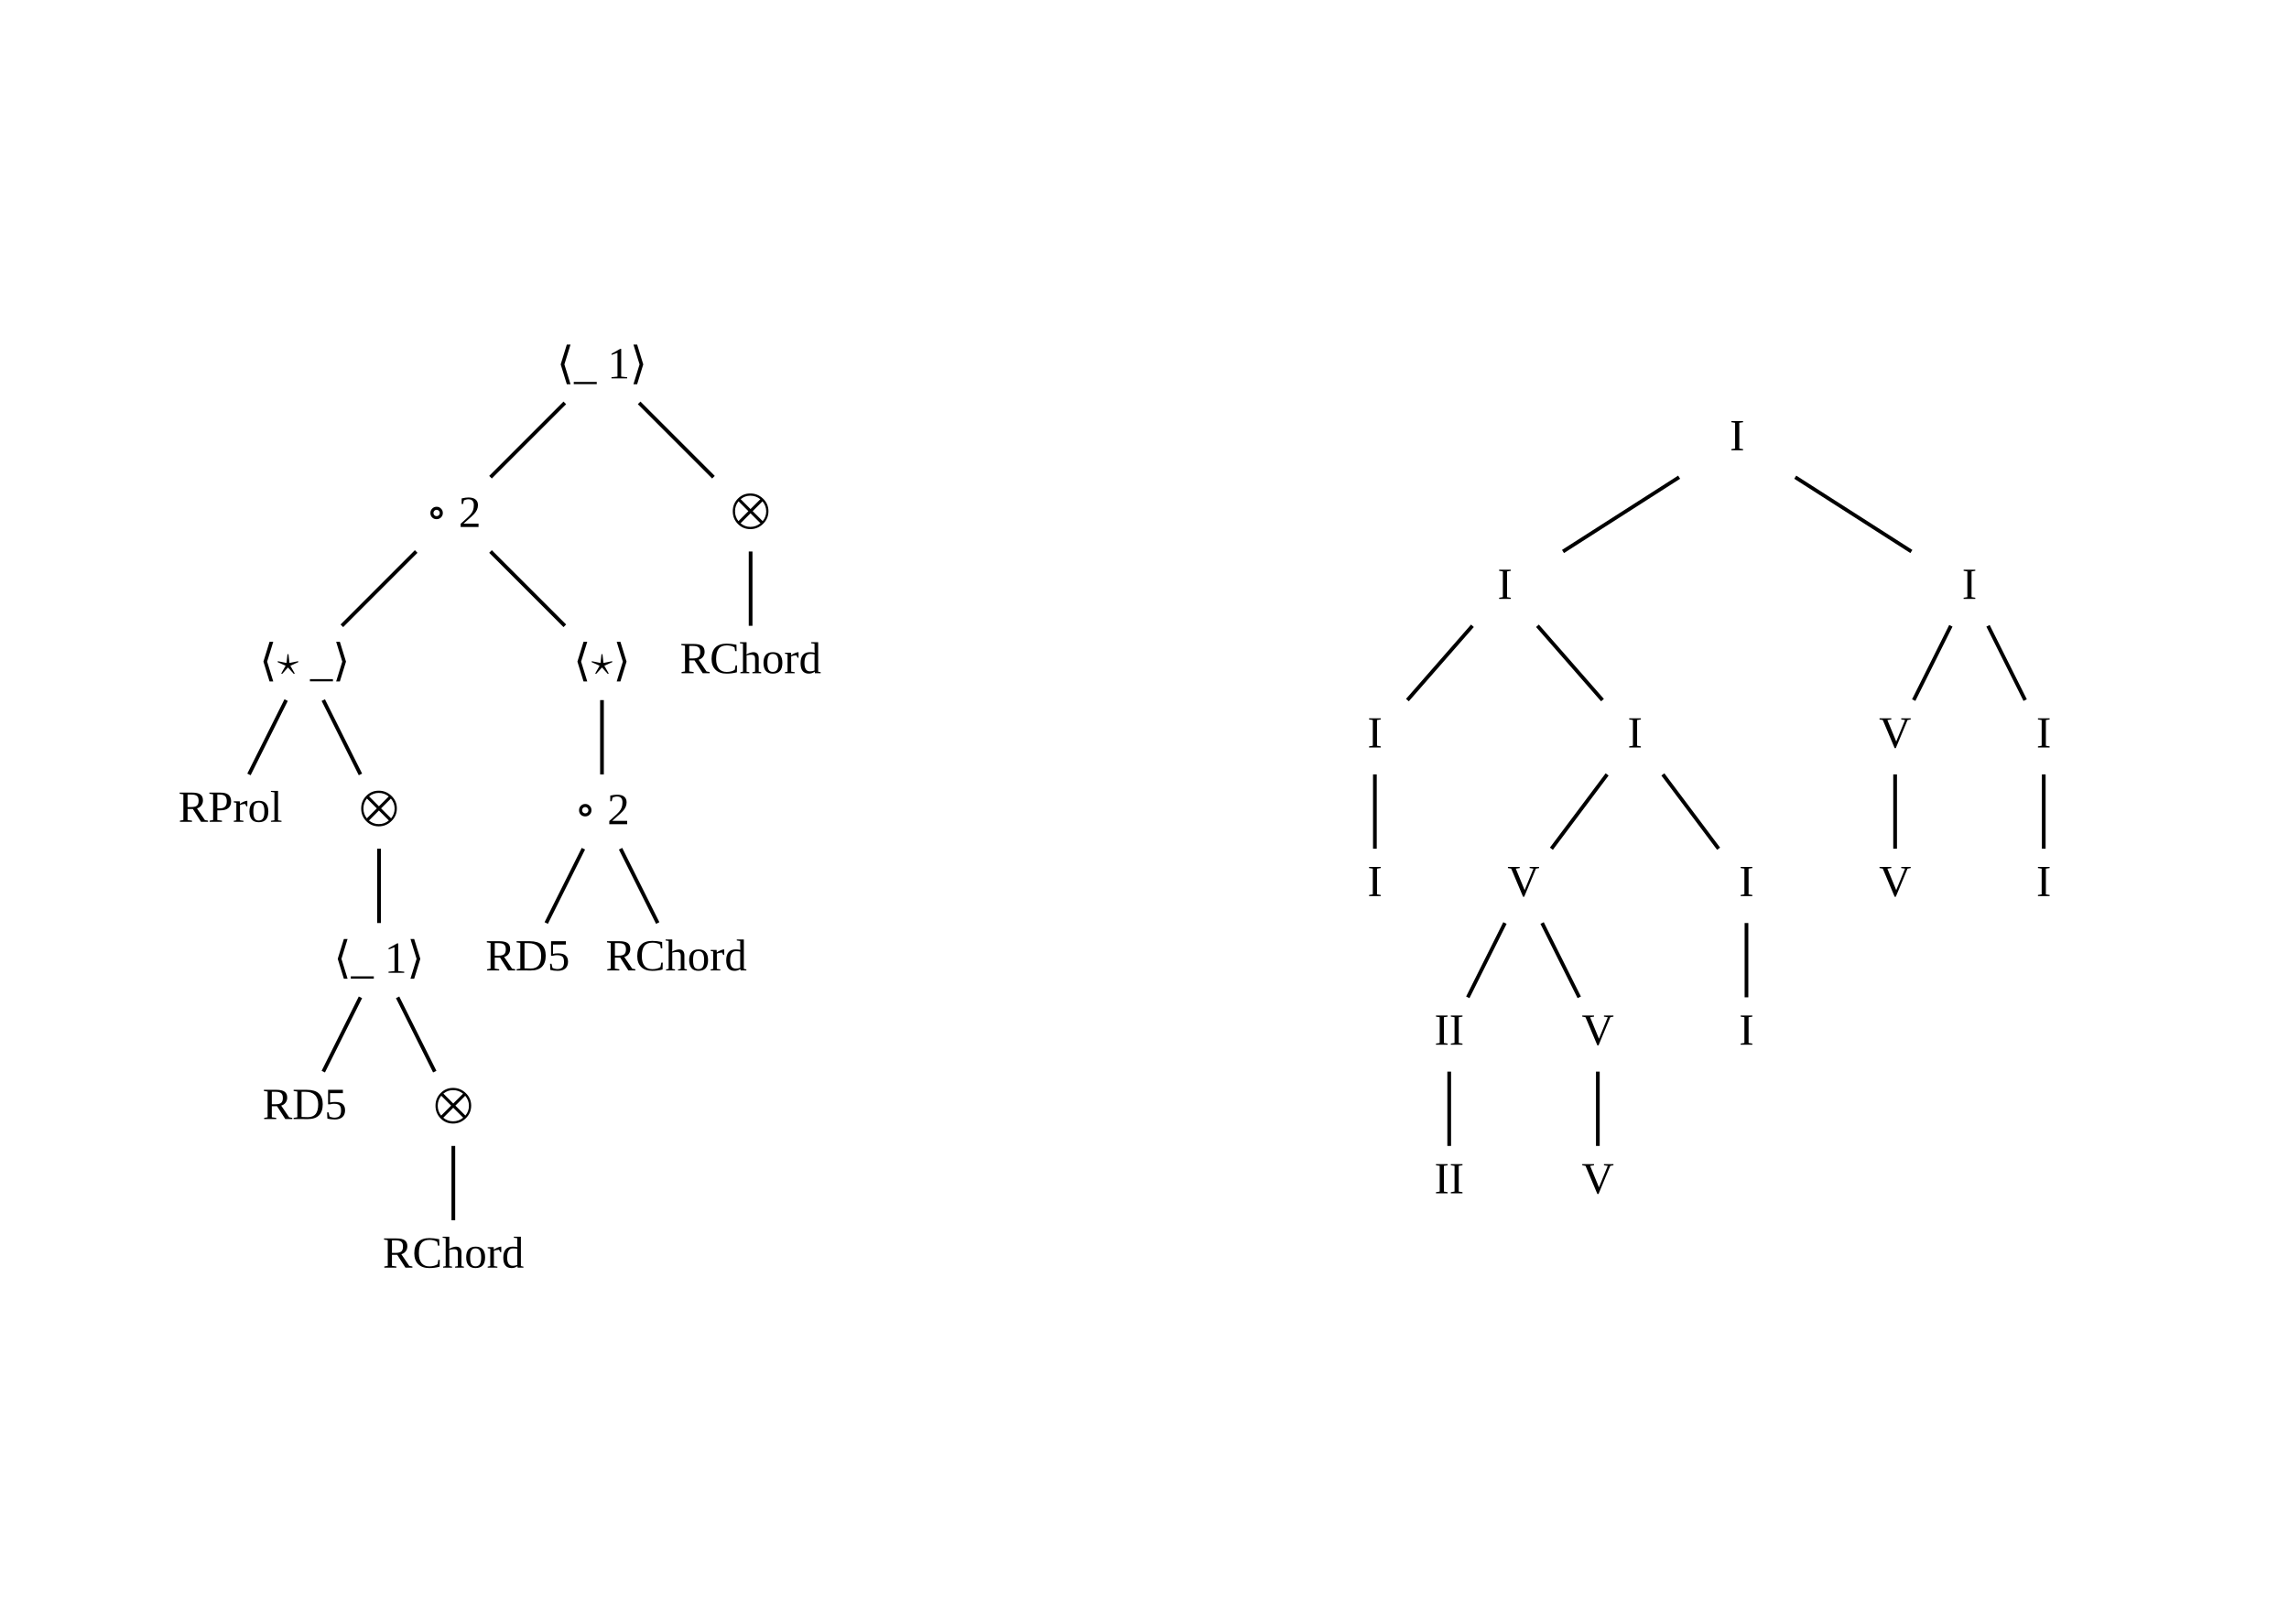
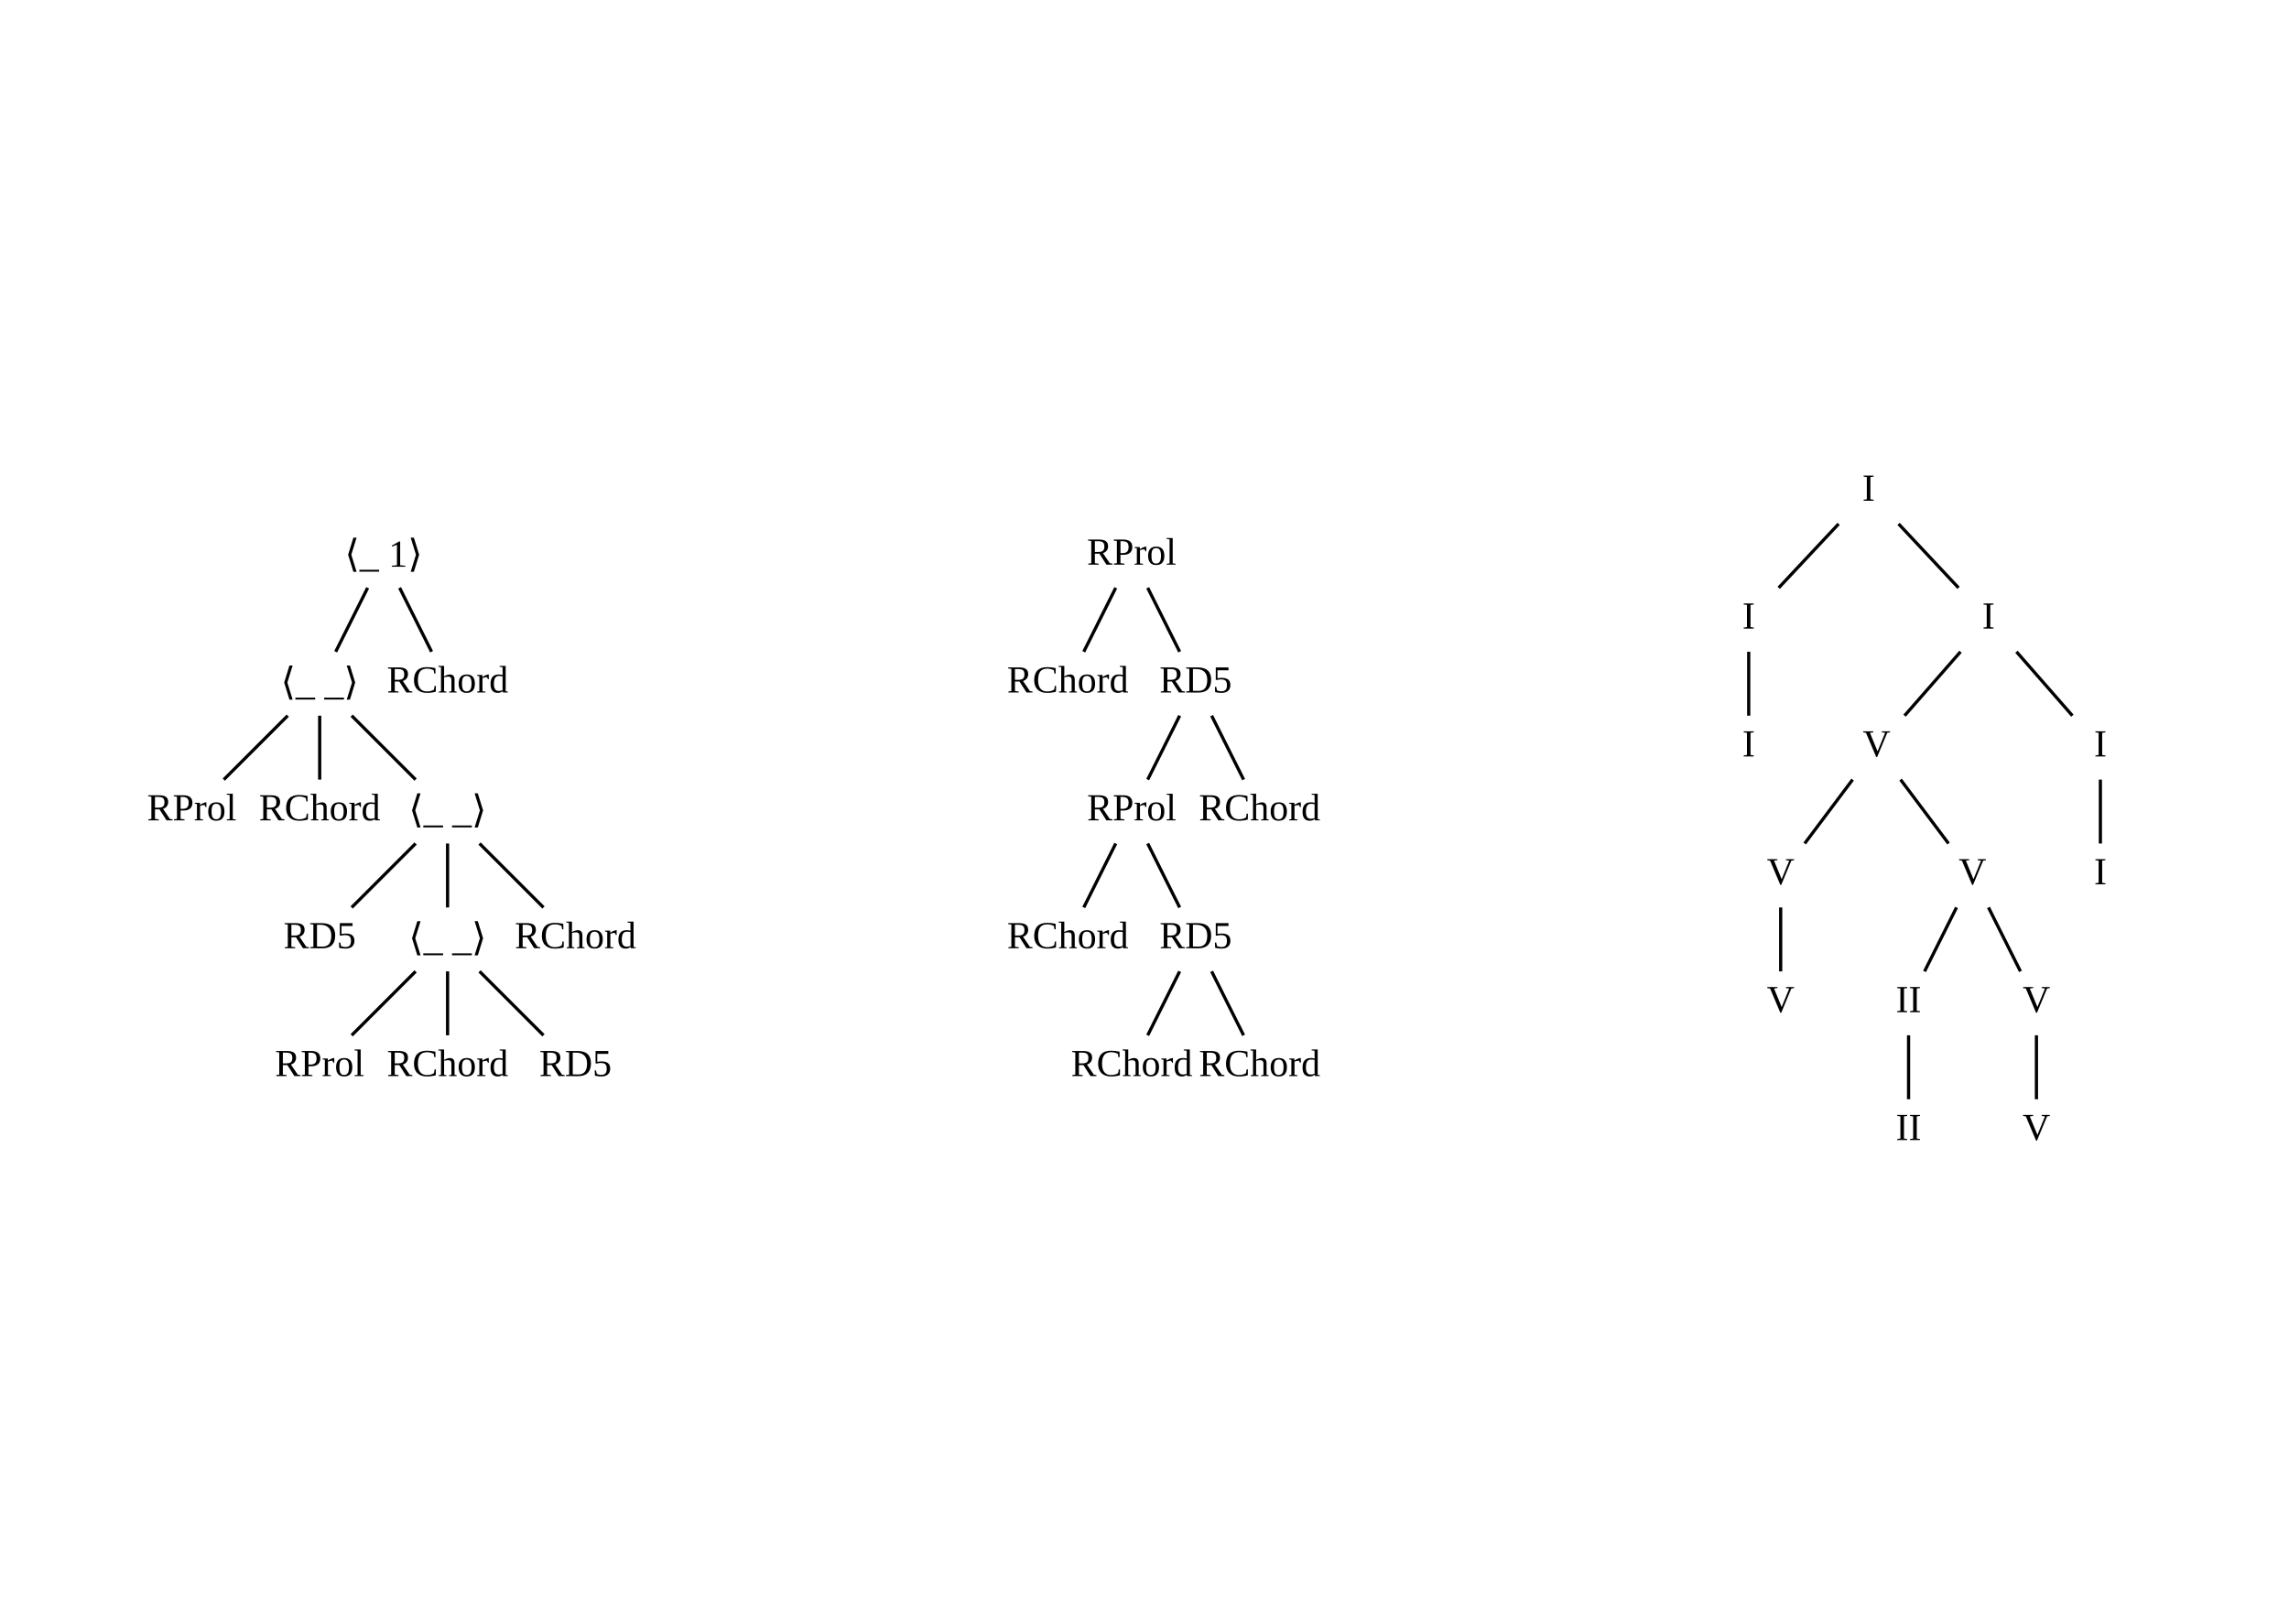
<svg xmlns="http://www.w3.org/2000/svg" viewBox="0.0 0.0 1410.0 1000.0" height="1000" font-size="1" stroke-opacity="1" width="1410" stroke="rgb(0,0,0)" version="1.1">
  <defs />
  <g stroke-linecap="butt" fill="rgb(255,255,255)" stroke-miterlimit="10.0" stroke-width="0.0" fill-opacity="1.0" stroke-opacity="1.0" stroke-linejoin="miter" stroke="rgb(0,0,0)">
-     <path d="M 1410,884.545 l -0,-769.091 h -714.156 l -0,769.091 Z" />
-   </g>
-   <g stroke-linecap="butt" fill="rgb(0,0,0)" stroke-miterlimit="10.0" stroke-width="2.289" fill-opacity="0.0" stroke-opacity="1.0" stroke-linejoin="miter" stroke="rgb(0,0,0)">
-     <path d="M 1105.854,293.993 l 71.53,45.779 " />
-   </g>
-   <g stroke-linecap="butt" fill="rgb(0,0,0)" stroke-miterlimit="10.0" stroke-width="2.289" fill-opacity="0.0" stroke-opacity="1.0" stroke-linejoin="miter" stroke="rgb(0,0,0)">
-     <path d="M 1034.324,293.993 l -71.53,45.779 " />
-   </g>
-   <g stroke-linecap="butt" fill="rgb(0,0,0)" stroke-miterlimit="10.0" stroke-width="2.289" fill-opacity="0.0" stroke-opacity="1.0" stroke-linejoin="miter" stroke="rgb(0,0,0)">
-     <path d="M 1224.594,385.552 l 22.89,45.779 " />
-   </g>
-   <g stroke-linecap="butt" fill="rgb(0,0,0)" stroke-miterlimit="10.0" stroke-width="2.289" fill-opacity="0.0" stroke-opacity="1.0" stroke-linejoin="miter" stroke="rgb(0,0,0)">
-     <path d="M 1201.705,385.552 l -22.89,45.779 " />
-   </g>
-   <g stroke-linecap="butt" fill="rgb(0,0,0)" stroke-miterlimit="10.0" stroke-width="2.289" fill-opacity="0.0" stroke-opacity="1.0" stroke-linejoin="miter" stroke="rgb(0,0,0)">
-     <path d="M 1258.929,477.11 v 45.779 " />
-   </g>
-   <g stroke-linecap="butt" fill="rgb(0,0,0)" font-size="27.468px" stroke-miterlimit="10.0" stroke-width="4.453" fill-opacity="1.0" stroke-opacity="1.0" stroke-linejoin="miter" stroke="rgb(0,0,0)">
-     <text transform="matrix(1,0,0,1,1258.929,545.7792)" dominant-baseline="middle" text-anchor="middle" stroke="none">I</text>
-   </g>
-   <g stroke-linecap="butt" fill="rgb(0,0,0)" font-size="27.468px" stroke-miterlimit="10.0" stroke-width="4.453" fill-opacity="1.0" stroke-opacity="1.0" stroke-linejoin="miter" stroke="rgb(0,0,0)">
-     <text transform="matrix(1,0,0,1,1258.929,454.2208)" dominant-baseline="middle" text-anchor="middle" stroke="none">I</text>
-   </g>
-   <g stroke-linecap="butt" fill="rgb(0,0,0)" stroke-miterlimit="10.0" stroke-width="2.289" fill-opacity="0.0" stroke-opacity="1.0" stroke-linejoin="miter" stroke="rgb(0,0,0)">
-     <path d="M 1167.37,477.11 v 45.779 " />
-   </g>
-   <g stroke-linecap="butt" fill="rgb(0,0,0)" font-size="27.468px" stroke-miterlimit="10.0" stroke-width="4.453" fill-opacity="1.0" stroke-opacity="1.0" stroke-linejoin="miter" stroke="rgb(0,0,0)">
-     <text transform="matrix(1,0,0,1,1167.37,545.7792)" dominant-baseline="middle" text-anchor="middle" stroke="none">V</text>
-   </g>
-   <g stroke-linecap="butt" fill="rgb(0,0,0)" font-size="27.468px" stroke-miterlimit="10.0" stroke-width="4.453" fill-opacity="1.0" stroke-opacity="1.0" stroke-linejoin="miter" stroke="rgb(0,0,0)">
-     <text transform="matrix(1,0,0,1,1167.37,454.2208)" dominant-baseline="middle" text-anchor="middle" stroke="none">V</text>
-   </g>
-   <g stroke-linecap="butt" fill="rgb(0,0,0)" font-size="27.468px" stroke-miterlimit="10.0" stroke-width="4.453" fill-opacity="1.0" stroke-opacity="1.0" stroke-linejoin="miter" stroke="rgb(0,0,0)">
-     <text transform="matrix(1,0,0,1,1213.149,362.6623)" dominant-baseline="middle" text-anchor="middle" stroke="none">I</text>
-   </g>
-   <g stroke-linecap="butt" fill="rgb(0,0,0)" stroke-miterlimit="10.0" stroke-width="2.289" fill-opacity="0.0" stroke-opacity="1.0" stroke-linejoin="miter" stroke="rgb(0,0,0)">
-     <path d="M 947.058,385.552 l 40.057,45.779 " />
-   </g>
-   <g stroke-linecap="butt" fill="rgb(0,0,0)" stroke-miterlimit="10.0" stroke-width="2.289" fill-opacity="0.0" stroke-opacity="1.0" stroke-linejoin="miter" stroke="rgb(0,0,0)">
-     <path d="M 907.001,385.552 l -40.057,45.779 " />
-   </g>
-   <g stroke-linecap="butt" fill="rgb(0,0,0)" stroke-miterlimit="10.0" stroke-width="2.289" fill-opacity="0.0" stroke-opacity="1.0" stroke-linejoin="miter" stroke="rgb(0,0,0)">
-     <path d="M 1024.31,477.11 l 34.334,45.779 " />
-   </g>
-   <g stroke-linecap="butt" fill="rgb(0,0,0)" stroke-miterlimit="10.0" stroke-width="2.289" fill-opacity="0.0" stroke-opacity="1.0" stroke-linejoin="miter" stroke="rgb(0,0,0)">
-     <path d="M 989.976,477.11 l -34.334,45.779 " />
-   </g>
-   <g stroke-linecap="butt" fill="rgb(0,0,0)" stroke-miterlimit="10.0" stroke-width="2.289" fill-opacity="0.0" stroke-opacity="1.0" stroke-linejoin="miter" stroke="rgb(0,0,0)">
-     <path d="M 1075.812,568.669 v 45.779 " />
-   </g>
-   <g stroke-linecap="butt" fill="rgb(0,0,0)" font-size="27.468px" stroke-miterlimit="10.0" stroke-width="4.453" fill-opacity="1.0" stroke-opacity="1.0" stroke-linejoin="miter" stroke="rgb(0,0,0)">
-     <text transform="matrix(1,0,0,1,1075.812,637.3377)" dominant-baseline="middle" text-anchor="middle" stroke="none">I</text>
-   </g>
-   <g stroke-linecap="butt" fill="rgb(0,0,0)" font-size="27.468px" stroke-miterlimit="10.0" stroke-width="4.453" fill-opacity="1.0" stroke-opacity="1.0" stroke-linejoin="miter" stroke="rgb(0,0,0)">
-     <text transform="matrix(1,0,0,1,1075.812,545.7792)" dominant-baseline="middle" text-anchor="middle" stroke="none">I</text>
-   </g>
-   <g stroke-linecap="butt" fill="rgb(0,0,0)" stroke-miterlimit="10.0" stroke-width="2.289" fill-opacity="0.0" stroke-opacity="1.0" stroke-linejoin="miter" stroke="rgb(0,0,0)">
-     <path d="M 949.919,568.669 l 22.89,45.779 " />
-   </g>
-   <g stroke-linecap="butt" fill="rgb(0,0,0)" stroke-miterlimit="10.0" stroke-width="2.289" fill-opacity="0.0" stroke-opacity="1.0" stroke-linejoin="miter" stroke="rgb(0,0,0)">
-     <path d="M 927.029,568.669 l -22.89,45.779 " />
-   </g>
-   <g stroke-linecap="butt" fill="rgb(0,0,0)" stroke-miterlimit="10.0" stroke-width="2.289" fill-opacity="0.0" stroke-opacity="1.0" stroke-linejoin="miter" stroke="rgb(0,0,0)">
-     <path d="M 984.253,660.227 v 45.779 " />
-   </g>
-   <g stroke-linecap="butt" fill="rgb(0,0,0)" font-size="27.468px" stroke-miterlimit="10.0" stroke-width="4.453" fill-opacity="1.0" stroke-opacity="1.0" stroke-linejoin="miter" stroke="rgb(0,0,0)">
-     <text transform="matrix(1,0,0,1,984.2532,728.8961)" dominant-baseline="middle" text-anchor="middle" stroke="none">V</text>
-   </g>
-   <g stroke-linecap="butt" fill="rgb(0,0,0)" font-size="27.468px" stroke-miterlimit="10.0" stroke-width="4.453" fill-opacity="1.0" stroke-opacity="1.0" stroke-linejoin="miter" stroke="rgb(0,0,0)">
-     <text transform="matrix(1,0,0,1,984.2532,637.3377)" dominant-baseline="middle" text-anchor="middle" stroke="none">V</text>
-   </g>
-   <g stroke-linecap="butt" fill="rgb(0,0,0)" stroke-miterlimit="10.0" stroke-width="2.289" fill-opacity="0.0" stroke-opacity="1.0" stroke-linejoin="miter" stroke="rgb(0,0,0)">
-     <path d="M 892.695,660.227 v 45.779 " />
-   </g>
-   <g stroke-linecap="butt" fill="rgb(0,0,0)" font-size="27.468px" stroke-miterlimit="10.0" stroke-width="4.453" fill-opacity="1.0" stroke-opacity="1.0" stroke-linejoin="miter" stroke="rgb(0,0,0)">
-     <text transform="matrix(1,0,0,1,892.6948,728.8961)" dominant-baseline="middle" text-anchor="middle" stroke="none">II</text>
-   </g>
-   <g stroke-linecap="butt" fill="rgb(0,0,0)" font-size="27.468px" stroke-miterlimit="10.0" stroke-width="4.453" fill-opacity="1.0" stroke-opacity="1.0" stroke-linejoin="miter" stroke="rgb(0,0,0)">
-     <text transform="matrix(1,0,0,1,892.6948,637.3377)" dominant-baseline="middle" text-anchor="middle" stroke="none">II</text>
-   </g>
-   <g stroke-linecap="butt" fill="rgb(0,0,0)" font-size="27.468px" stroke-miterlimit="10.0" stroke-width="4.453" fill-opacity="1.0" stroke-opacity="1.0" stroke-linejoin="miter" stroke="rgb(0,0,0)">
-     <text transform="matrix(1,0,0,1,938.474,545.7792)" dominant-baseline="middle" text-anchor="middle" stroke="none">V</text>
-   </g>
-   <g stroke-linecap="butt" fill="rgb(0,0,0)" font-size="27.468px" stroke-miterlimit="10.0" stroke-width="4.453" fill-opacity="1.0" stroke-opacity="1.0" stroke-linejoin="miter" stroke="rgb(0,0,0)">
-     <text transform="matrix(1,0,0,1,1007.143,454.2208)" dominant-baseline="middle" text-anchor="middle" stroke="none">I</text>
-   </g>
-   <g stroke-linecap="butt" fill="rgb(0,0,0)" stroke-miterlimit="10.0" stroke-width="2.289" fill-opacity="0.0" stroke-opacity="1.0" stroke-linejoin="miter" stroke="rgb(0,0,0)">
-     <path d="M 846.916,477.11 v 45.779 " />
-   </g>
-   <g stroke-linecap="butt" fill="rgb(0,0,0)" font-size="27.468px" stroke-miterlimit="10.0" stroke-width="4.453" fill-opacity="1.0" stroke-opacity="1.0" stroke-linejoin="miter" stroke="rgb(0,0,0)">
-     <text transform="matrix(1,0,0,1,846.9156,545.7792)" dominant-baseline="middle" text-anchor="middle" stroke="none">I</text>
-   </g>
-   <g stroke-linecap="butt" fill="rgb(0,0,0)" font-size="27.468px" stroke-miterlimit="10.0" stroke-width="4.453" fill-opacity="1.0" stroke-opacity="1.0" stroke-linejoin="miter" stroke="rgb(0,0,0)">
-     <text transform="matrix(1,0,0,1,846.9156,454.2208)" dominant-baseline="middle" text-anchor="middle" stroke="none">I</text>
-   </g>
-   <g stroke-linecap="butt" fill="rgb(0,0,0)" font-size="27.468px" stroke-miterlimit="10.0" stroke-width="4.453" fill-opacity="1.0" stroke-opacity="1.0" stroke-linejoin="miter" stroke="rgb(0,0,0)">
-     <text transform="matrix(1,0,0,1,927.0292,362.6623)" dominant-baseline="middle" text-anchor="middle" stroke="none">I</text>
-   </g>
-   <g stroke-linecap="butt" fill="rgb(0,0,0)" font-size="27.468px" stroke-miterlimit="10.0" stroke-width="4.453" fill-opacity="1.0" stroke-opacity="1.0" stroke-linejoin="miter" stroke="rgb(0,0,0)">
-     <text transform="matrix(1,0,0,1,1070.089,271.1039)" dominant-baseline="middle" text-anchor="middle" stroke="none">I</text>
+     <path d="M 1410,830.838 l -0,-661.676 h -448.994 l -0,661.676 Z" />
+   </g>
+   <g stroke-linecap="butt" fill="rgb(0,0,0)" stroke-miterlimit="10.0" stroke-width="1.969" fill-opacity="0.0" stroke-opacity="1.0" stroke-linejoin="miter" stroke="rgb(0,0,0)">
+     <path d="M 1169.502,322.765 l 36.924,39.386 " />
+   </g>
+   <g stroke-linecap="butt" fill="rgb(0,0,0)" stroke-miterlimit="10.0" stroke-width="1.969" fill-opacity="0.0" stroke-opacity="1.0" stroke-linejoin="miter" stroke="rgb(0,0,0)">
+     <path d="M 1132.579,322.765 l -36.924,39.386 " />
+   </g>
+   <g stroke-linecap="butt" fill="rgb(0,0,0)" stroke-miterlimit="10.0" stroke-width="1.969" fill-opacity="0.0" stroke-opacity="1.0" stroke-linejoin="miter" stroke="rgb(0,0,0)">
+     <path d="M 1242.119,401.536 l 34.462,39.386 " />
+   </g>
+   <g stroke-linecap="butt" fill="rgb(0,0,0)" stroke-miterlimit="10.0" stroke-width="1.969" fill-opacity="0.0" stroke-opacity="1.0" stroke-linejoin="miter" stroke="rgb(0,0,0)">
+     <path d="M 1207.657,401.536 l -34.462,39.386 " />
+   </g>
+   <g stroke-linecap="butt" fill="rgb(0,0,0)" stroke-miterlimit="10.0" stroke-width="1.969" fill-opacity="0.0" stroke-opacity="1.0" stroke-linejoin="miter" stroke="rgb(0,0,0)">
+     <path d="M 1293.813,480.307 v 39.386 " />
+   </g>
+   <g stroke-linecap="butt" fill="rgb(0,0,0)" font-size="23.631px" stroke-miterlimit="10.0" stroke-width="3.864" fill-opacity="1.0" stroke-opacity="1.0" stroke-linejoin="miter" stroke="rgb(0,0,0)">
+     <text transform="matrix(1,0,0,1,1293.813,539.3855)" dominant-baseline="middle" text-anchor="middle" stroke="none">I</text>
+   </g>
+   <g stroke-linecap="butt" fill="rgb(0,0,0)" font-size="23.631px" stroke-miterlimit="10.0" stroke-width="3.864" fill-opacity="1.0" stroke-opacity="1.0" stroke-linejoin="miter" stroke="rgb(0,0,0)">
+     <text transform="matrix(1,0,0,1,1293.813,460.6145)" dominant-baseline="middle" text-anchor="middle" stroke="none">I</text>
+   </g>
+   <g stroke-linecap="butt" fill="rgb(0,0,0)" stroke-miterlimit="10.0" stroke-width="1.969" fill-opacity="0.0" stroke-opacity="1.0" stroke-linejoin="miter" stroke="rgb(0,0,0)">
+     <path d="M 1170.733,480.307 l 29.539,39.386 " />
+   </g>
+   <g stroke-linecap="butt" fill="rgb(0,0,0)" stroke-miterlimit="10.0" stroke-width="1.969" fill-opacity="0.0" stroke-opacity="1.0" stroke-linejoin="miter" stroke="rgb(0,0,0)">
+     <path d="M 1141.194,480.307 l -29.539,39.386 " />
+   </g>
+   <g stroke-linecap="butt" fill="rgb(0,0,0)" stroke-miterlimit="10.0" stroke-width="1.969" fill-opacity="0.0" stroke-opacity="1.0" stroke-linejoin="miter" stroke="rgb(0,0,0)">
+     <path d="M 1224.888,559.078 l 19.693,39.386 " />
+   </g>
+   <g stroke-linecap="butt" fill="rgb(0,0,0)" stroke-miterlimit="10.0" stroke-width="1.969" fill-opacity="0.0" stroke-opacity="1.0" stroke-linejoin="miter" stroke="rgb(0,0,0)">
+     <path d="M 1205.196,559.078 l -19.693,39.386 " />
+   </g>
+   <g stroke-linecap="butt" fill="rgb(0,0,0)" stroke-miterlimit="10.0" stroke-width="1.969" fill-opacity="0.0" stroke-opacity="1.0" stroke-linejoin="miter" stroke="rgb(0,0,0)">
+     <path d="M 1254.427,637.849 v 39.386 " />
+   </g>
+   <g stroke-linecap="butt" fill="rgb(0,0,0)" font-size="23.631px" stroke-miterlimit="10.0" stroke-width="3.864" fill-opacity="1.0" stroke-opacity="1.0" stroke-linejoin="miter" stroke="rgb(0,0,0)">
+     <text transform="matrix(1,0,0,1,1254.427,696.9274)" dominant-baseline="middle" text-anchor="middle" stroke="none">V</text>
+   </g>
+   <g stroke-linecap="butt" fill="rgb(0,0,0)" font-size="23.631px" stroke-miterlimit="10.0" stroke-width="3.864" fill-opacity="1.0" stroke-opacity="1.0" stroke-linejoin="miter" stroke="rgb(0,0,0)">
+     <text transform="matrix(1,0,0,1,1254.427,618.1564)" dominant-baseline="middle" text-anchor="middle" stroke="none">V</text>
+   </g>
+   <g stroke-linecap="butt" fill="rgb(0,0,0)" stroke-miterlimit="10.0" stroke-width="1.969" fill-opacity="0.0" stroke-opacity="1.0" stroke-linejoin="miter" stroke="rgb(0,0,0)">
+     <path d="M 1175.656,637.849 v 39.386 " />
+   </g>
+   <g stroke-linecap="butt" fill="rgb(0,0,0)" font-size="23.631px" stroke-miterlimit="10.0" stroke-width="3.864" fill-opacity="1.0" stroke-opacity="1.0" stroke-linejoin="miter" stroke="rgb(0,0,0)">
+     <text transform="matrix(1,0,0,1,1175.656,696.9274)" dominant-baseline="middle" text-anchor="middle" stroke="none">II</text>
+   </g>
+   <g stroke-linecap="butt" fill="rgb(0,0,0)" font-size="23.631px" stroke-miterlimit="10.0" stroke-width="3.864" fill-opacity="1.0" stroke-opacity="1.0" stroke-linejoin="miter" stroke="rgb(0,0,0)">
+     <text transform="matrix(1,0,0,1,1175.656,618.1564)" dominant-baseline="middle" text-anchor="middle" stroke="none">II</text>
+   </g>
+   <g stroke-linecap="butt" fill="rgb(0,0,0)" font-size="23.631px" stroke-miterlimit="10.0" stroke-width="3.864" fill-opacity="1.0" stroke-opacity="1.0" stroke-linejoin="miter" stroke="rgb(0,0,0)">
+     <text transform="matrix(1,0,0,1,1215.042,539.3855)" dominant-baseline="middle" text-anchor="middle" stroke="none">V</text>
+   </g>
+   <g stroke-linecap="butt" fill="rgb(0,0,0)" stroke-miterlimit="10.0" stroke-width="1.969" fill-opacity="0.0" stroke-opacity="1.0" stroke-linejoin="miter" stroke="rgb(0,0,0)">
+     <path d="M 1096.886,559.078 v 39.386 " />
+   </g>
+   <g stroke-linecap="butt" fill="rgb(0,0,0)" font-size="23.631px" stroke-miterlimit="10.0" stroke-width="3.864" fill-opacity="1.0" stroke-opacity="1.0" stroke-linejoin="miter" stroke="rgb(0,0,0)">
+     <text transform="matrix(1,0,0,1,1096.886,618.1564)" dominant-baseline="middle" text-anchor="middle" stroke="none">V</text>
+   </g>
+   <g stroke-linecap="butt" fill="rgb(0,0,0)" font-size="23.631px" stroke-miterlimit="10.0" stroke-width="3.864" fill-opacity="1.0" stroke-opacity="1.0" stroke-linejoin="miter" stroke="rgb(0,0,0)">
+     <text transform="matrix(1,0,0,1,1096.886,539.3855)" dominant-baseline="middle" text-anchor="middle" stroke="none">V</text>
+   </g>
+   <g stroke-linecap="butt" fill="rgb(0,0,0)" font-size="23.631px" stroke-miterlimit="10.0" stroke-width="3.864" fill-opacity="1.0" stroke-opacity="1.0" stroke-linejoin="miter" stroke="rgb(0,0,0)">
+     <text transform="matrix(1,0,0,1,1155.964,460.6145)" dominant-baseline="middle" text-anchor="middle" stroke="none">V</text>
+   </g>
+   <g stroke-linecap="butt" fill="rgb(0,0,0)" font-size="23.631px" stroke-miterlimit="10.0" stroke-width="3.864" fill-opacity="1.0" stroke-opacity="1.0" stroke-linejoin="miter" stroke="rgb(0,0,0)">
+     <text transform="matrix(1,0,0,1,1224.888,381.8436)" dominant-baseline="middle" text-anchor="middle" stroke="none">I</text>
+   </g>
+   <g stroke-linecap="butt" fill="rgb(0,0,0)" stroke-miterlimit="10.0" stroke-width="1.969" fill-opacity="0.0" stroke-opacity="1.0" stroke-linejoin="miter" stroke="rgb(0,0,0)">
+     <path d="M 1077.193,401.536 v 39.386 " />
+   </g>
+   <g stroke-linecap="butt" fill="rgb(0,0,0)" font-size="23.631px" stroke-miterlimit="10.0" stroke-width="3.864" fill-opacity="1.0" stroke-opacity="1.0" stroke-linejoin="miter" stroke="rgb(0,0,0)">
+     <text transform="matrix(1,0,0,1,1077.193,460.6145)" dominant-baseline="middle" text-anchor="middle" stroke="none">I</text>
+   </g>
+   <g stroke-linecap="butt" fill="rgb(0,0,0)" font-size="23.631px" stroke-miterlimit="10.0" stroke-width="3.864" fill-opacity="1.0" stroke-opacity="1.0" stroke-linejoin="miter" stroke="rgb(0,0,0)">
+     <text transform="matrix(1,0,0,1,1077.193,381.8436)" dominant-baseline="middle" text-anchor="middle" stroke="none">I</text>
+   </g>
+   <g stroke-linecap="butt" fill="rgb(0,0,0)" font-size="23.631px" stroke-miterlimit="10.0" stroke-width="3.864" fill-opacity="1.0" stroke-opacity="1.0" stroke-linejoin="miter" stroke="rgb(0,0,0)">
+     <text transform="matrix(1,0,0,1,1151.041,303.0726)" dominant-baseline="middle" text-anchor="middle" stroke="none">I</text>
  </g>
  <g stroke-linecap="butt" fill="rgb(255,255,255)" stroke-miterlimit="10.0" stroke-width="0.0" fill-opacity="1.0" stroke-opacity="1.0" stroke-linejoin="miter" stroke="rgb(0,0,0)">
-     <path d="M 604.286,939.481 l -0,-878.961 h -604.286 l -0,878.961 Z" />
-   </g>
-   <g stroke-linecap="butt" fill="rgb(0,0,0)" stroke-miterlimit="10.0" stroke-width="2.289" fill-opacity="0.0" stroke-opacity="1.0" stroke-linejoin="miter" stroke="rgb(0,0,0)">
-     <path d="M 393.701,248.214 l 45.779,45.779 " />
-   </g>
-   <g stroke-linecap="butt" fill="rgb(0,0,0)" stroke-miterlimit="10.0" stroke-width="2.289" fill-opacity="0.0" stroke-opacity="1.0" stroke-linejoin="miter" stroke="rgb(0,0,0)">
-     <path d="M 347.922,248.214 l -45.779,45.779 " />
-   </g>
-   <g stroke-linecap="butt" fill="rgb(0,0,0)" stroke-miterlimit="10.0" stroke-width="2.289" fill-opacity="0.0" stroke-opacity="1.0" stroke-linejoin="miter" stroke="rgb(0,0,0)">
-     <path d="M 462.37,339.773 v 45.779 " />
-   </g>
-   <g stroke-linecap="butt" fill="rgb(0,0,0)" font-size="27.468px" stroke-miterlimit="10.0" stroke-width="4.453" fill-opacity="1.0" stroke-opacity="1.0" stroke-linejoin="miter" stroke="rgb(0,0,0)">
-     <text transform="matrix(1,0,0,1,462.3701,408.4416)" dominant-baseline="middle" text-anchor="middle" stroke="none">RChord</text>
-   </g>
-   <g stroke-linecap="butt" fill="rgb(0,0,0)" font-size="27.468px" stroke-miterlimit="10.0" stroke-width="4.453" fill-opacity="1.0" stroke-opacity="1.0" stroke-linejoin="miter" stroke="rgb(0,0,0)">
-     <text transform="matrix(1,0,0,1,462.3701,316.8831)" dominant-baseline="middle" text-anchor="middle" stroke="none">⨂</text>
-   </g>
-   <g stroke-linecap="butt" fill="rgb(0,0,0)" stroke-miterlimit="10.0" stroke-width="2.289" fill-opacity="0.0" stroke-opacity="1.0" stroke-linejoin="miter" stroke="rgb(0,0,0)">
-     <path d="M 302.143,339.773 l 45.779,45.779 " />
-   </g>
-   <g stroke-linecap="butt" fill="rgb(0,0,0)" stroke-miterlimit="10.0" stroke-width="2.289" fill-opacity="0.0" stroke-opacity="1.0" stroke-linejoin="miter" stroke="rgb(0,0,0)">
-     <path d="M 256.364,339.773 l -45.779,45.779 " />
-   </g>
-   <g stroke-linecap="butt" fill="rgb(0,0,0)" stroke-miterlimit="10.0" stroke-width="2.289" fill-opacity="0.0" stroke-opacity="1.0" stroke-linejoin="miter" stroke="rgb(0,0,0)">
-     <path d="M 370.812,431.331 v 45.779 " />
-   </g>
-   <g stroke-linecap="butt" fill="rgb(0,0,0)" stroke-miterlimit="10.0" stroke-width="2.289" fill-opacity="0.0" stroke-opacity="1.0" stroke-linejoin="miter" stroke="rgb(0,0,0)">
-     <path d="M 382.257,522.89 l 22.89,45.779 " />
-   </g>
-   <g stroke-linecap="butt" fill="rgb(0,0,0)" stroke-miterlimit="10.0" stroke-width="2.289" fill-opacity="0.0" stroke-opacity="1.0" stroke-linejoin="miter" stroke="rgb(0,0,0)">
-     <path d="M 359.367,522.89 l -22.89,45.779 " />
-   </g>
-   <g stroke-linecap="butt" fill="rgb(0,0,0)" font-size="27.468px" stroke-miterlimit="10.0" stroke-width="4.453" fill-opacity="1.0" stroke-opacity="1.0" stroke-linejoin="miter" stroke="rgb(0,0,0)">
-     <text transform="matrix(1,0,0,1,416.5909,591.5584)" dominant-baseline="middle" text-anchor="middle" stroke="none">RChord</text>
-   </g>
-   <g stroke-linecap="butt" fill="rgb(0,0,0)" font-size="27.468px" stroke-miterlimit="10.0" stroke-width="4.453" fill-opacity="1.0" stroke-opacity="1.0" stroke-linejoin="miter" stroke="rgb(0,0,0)">
-     <text transform="matrix(1,0,0,1,325.0325,591.5584)" dominant-baseline="middle" text-anchor="middle" stroke="none">RD5</text>
-   </g>
-   <g stroke-linecap="butt" fill="rgb(0,0,0)" font-size="27.468px" stroke-miterlimit="10.0" stroke-width="4.453" fill-opacity="1.0" stroke-opacity="1.0" stroke-linejoin="miter" stroke="rgb(0,0,0)">
-     <text transform="matrix(1,0,0,1,370.8117,500)" dominant-baseline="middle" text-anchor="middle" stroke="none">∘ 2</text>
-   </g>
-   <g stroke-linecap="butt" fill="rgb(0,0,0)" font-size="27.468px" stroke-miterlimit="10.0" stroke-width="4.453" fill-opacity="1.0" stroke-opacity="1.0" stroke-linejoin="miter" stroke="rgb(0,0,0)">
-     <text transform="matrix(1,0,0,1,370.8117,408.4416)" dominant-baseline="middle" text-anchor="middle" stroke="none">⟨⋆⟩</text>
-   </g>
-   <g stroke-linecap="butt" fill="rgb(0,0,0)" stroke-miterlimit="10.0" stroke-width="2.289" fill-opacity="0.0" stroke-opacity="1.0" stroke-linejoin="miter" stroke="rgb(0,0,0)">
-     <path d="M 199.14,431.331 l 22.89,45.779 " />
-   </g>
-   <g stroke-linecap="butt" fill="rgb(0,0,0)" stroke-miterlimit="10.0" stroke-width="2.289" fill-opacity="0.0" stroke-opacity="1.0" stroke-linejoin="miter" stroke="rgb(0,0,0)">
-     <path d="M 176.25,431.331 l -22.89,45.779 " />
-   </g>
-   <g stroke-linecap="butt" fill="rgb(0,0,0)" stroke-miterlimit="10.0" stroke-width="2.289" fill-opacity="0.0" stroke-opacity="1.0" stroke-linejoin="miter" stroke="rgb(0,0,0)">
-     <path d="M 233.474,522.89 v 45.779 " />
-   </g>
-   <g stroke-linecap="butt" fill="rgb(0,0,0)" stroke-miterlimit="10.0" stroke-width="2.289" fill-opacity="0.0" stroke-opacity="1.0" stroke-linejoin="miter" stroke="rgb(0,0,0)">
-     <path d="M 244.919,614.448 l 22.89,45.779 " />
-   </g>
-   <g stroke-linecap="butt" fill="rgb(0,0,0)" stroke-miterlimit="10.0" stroke-width="2.289" fill-opacity="0.0" stroke-opacity="1.0" stroke-linejoin="miter" stroke="rgb(0,0,0)">
-     <path d="M 222.029,614.448 l -22.89,45.779 " />
-   </g>
-   <g stroke-linecap="butt" fill="rgb(0,0,0)" stroke-miterlimit="10.0" stroke-width="2.289" fill-opacity="0.0" stroke-opacity="1.0" stroke-linejoin="miter" stroke="rgb(0,0,0)">
-     <path d="M 279.253,706.006 v 45.779 " />
-   </g>
-   <g stroke-linecap="butt" fill="rgb(0,0,0)" font-size="27.468px" stroke-miterlimit="10.0" stroke-width="4.453" fill-opacity="1.0" stroke-opacity="1.0" stroke-linejoin="miter" stroke="rgb(0,0,0)">
-     <text transform="matrix(1,0,0,1,279.2532,774.6753)" dominant-baseline="middle" text-anchor="middle" stroke="none">RChord</text>
-   </g>
-   <g stroke-linecap="butt" fill="rgb(0,0,0)" font-size="27.468px" stroke-miterlimit="10.0" stroke-width="4.453" fill-opacity="1.0" stroke-opacity="1.0" stroke-linejoin="miter" stroke="rgb(0,0,0)">
-     <text transform="matrix(1,0,0,1,279.2532,683.1169)" dominant-baseline="middle" text-anchor="middle" stroke="none">⨂</text>
-   </g>
-   <g stroke-linecap="butt" fill="rgb(0,0,0)" font-size="27.468px" stroke-miterlimit="10.0" stroke-width="4.453" fill-opacity="1.0" stroke-opacity="1.0" stroke-linejoin="miter" stroke="rgb(0,0,0)">
-     <text transform="matrix(1,0,0,1,187.6948,683.1169)" dominant-baseline="middle" text-anchor="middle" stroke="none">RD5</text>
-   </g>
-   <g stroke-linecap="butt" fill="rgb(0,0,0)" font-size="27.468px" stroke-miterlimit="10.0" stroke-width="4.453" fill-opacity="1.0" stroke-opacity="1.0" stroke-linejoin="miter" stroke="rgb(0,0,0)">
-     <text transform="matrix(1,0,0,1,233.474,591.5584)" dominant-baseline="middle" text-anchor="middle" stroke="none">⟨_ 1⟩</text>
-   </g>
-   <g stroke-linecap="butt" fill="rgb(0,0,0)" font-size="27.468px" stroke-miterlimit="10.0" stroke-width="4.453" fill-opacity="1.0" stroke-opacity="1.0" stroke-linejoin="miter" stroke="rgb(0,0,0)">
-     <text transform="matrix(1,0,0,1,233.474,500)" dominant-baseline="middle" text-anchor="middle" stroke="none">⨂</text>
-   </g>
-   <g stroke-linecap="butt" fill="rgb(0,0,0)" font-size="27.468px" stroke-miterlimit="10.0" stroke-width="4.453" fill-opacity="1.0" stroke-opacity="1.0" stroke-linejoin="miter" stroke="rgb(0,0,0)">
-     <text transform="matrix(1,0,0,1,141.9156,500)" dominant-baseline="middle" text-anchor="middle" stroke="none">RProl</text>
-   </g>
-   <g stroke-linecap="butt" fill="rgb(0,0,0)" font-size="27.468px" stroke-miterlimit="10.0" stroke-width="4.453" fill-opacity="1.0" stroke-opacity="1.0" stroke-linejoin="miter" stroke="rgb(0,0,0)">
-     <text transform="matrix(1,0,0,1,187.6948,408.4416)" dominant-baseline="middle" text-anchor="middle" stroke="none">⟨⋆ _⟩</text>
-   </g>
-   <g stroke-linecap="butt" fill="rgb(0,0,0)" font-size="27.468px" stroke-miterlimit="10.0" stroke-width="4.453" fill-opacity="1.0" stroke-opacity="1.0" stroke-linejoin="miter" stroke="rgb(0,0,0)">
-     <text transform="matrix(1,0,0,1,279.2532,316.8831)" dominant-baseline="middle" text-anchor="middle" stroke="none">∘ 2</text>
-   </g>
-   <g stroke-linecap="butt" fill="rgb(0,0,0)" font-size="27.468px" stroke-miterlimit="10.0" stroke-width="4.453" fill-opacity="1.0" stroke-opacity="1.0" stroke-linejoin="miter" stroke="rgb(0,0,0)">
-     <text transform="matrix(1,0,0,1,370.8117,225.3247)" dominant-baseline="middle" text-anchor="middle" stroke="none">⟨_ 1⟩</text>
+     <path d="M 882.235,783.575 l -0,-567.151 h -330.838 l -0,567.151 Z" />
+   </g>
+   <g stroke-linecap="butt" fill="rgb(0,0,0)" stroke-miterlimit="10.0" stroke-width="1.969" fill-opacity="0.0" stroke-opacity="1.0" stroke-linejoin="miter" stroke="rgb(0,0,0)">
+     <path d="M 706.969,362.151 l 19.693,39.386 " />
+   </g>
+   <g stroke-linecap="butt" fill="rgb(0,0,0)" stroke-miterlimit="10.0" stroke-width="1.969" fill-opacity="0.0" stroke-opacity="1.0" stroke-linejoin="miter" stroke="rgb(0,0,0)">
+     <path d="M 687.277,362.151 l -19.693,39.386 " />
+   </g>
+   <g stroke-linecap="butt" fill="rgb(0,0,0)" stroke-miterlimit="10.0" stroke-width="1.969" fill-opacity="0.0" stroke-opacity="1.0" stroke-linejoin="miter" stroke="rgb(0,0,0)">
+     <path d="M 746.355,440.922 l 19.693,39.386 " />
+   </g>
+   <g stroke-linecap="butt" fill="rgb(0,0,0)" stroke-miterlimit="10.0" stroke-width="1.969" fill-opacity="0.0" stroke-opacity="1.0" stroke-linejoin="miter" stroke="rgb(0,0,0)">
+     <path d="M 726.662,440.922 l -19.693,39.386 " />
+   </g>
+   <g stroke-linecap="butt" fill="rgb(0,0,0)" font-size="23.631px" stroke-miterlimit="10.0" stroke-width="3.864" fill-opacity="1.0" stroke-opacity="1.0" stroke-linejoin="miter" stroke="rgb(0,0,0)">
+     <text transform="matrix(1,0,0,1,775.8939,500)" dominant-baseline="middle" text-anchor="middle" stroke="none">RChord</text>
+   </g>
+   <g stroke-linecap="butt" fill="rgb(0,0,0)" stroke-miterlimit="10.0" stroke-width="1.969" fill-opacity="0.0" stroke-opacity="1.0" stroke-linejoin="miter" stroke="rgb(0,0,0)">
+     <path d="M 706.969,519.693 l 19.693,39.386 " />
+   </g>
+   <g stroke-linecap="butt" fill="rgb(0,0,0)" stroke-miterlimit="10.0" stroke-width="1.969" fill-opacity="0.0" stroke-opacity="1.0" stroke-linejoin="miter" stroke="rgb(0,0,0)">
+     <path d="M 687.277,519.693 l -19.693,39.386 " />
+   </g>
+   <g stroke-linecap="butt" fill="rgb(0,0,0)" stroke-miterlimit="10.0" stroke-width="1.969" fill-opacity="0.0" stroke-opacity="1.0" stroke-linejoin="miter" stroke="rgb(0,0,0)">
+     <path d="M 746.355,598.464 l 19.693,39.386 " />
+   </g>
+   <g stroke-linecap="butt" fill="rgb(0,0,0)" stroke-miterlimit="10.0" stroke-width="1.969" fill-opacity="0.0" stroke-opacity="1.0" stroke-linejoin="miter" stroke="rgb(0,0,0)">
+     <path d="M 726.662,598.464 l -19.693,39.386 " />
+   </g>
+   <g stroke-linecap="butt" fill="rgb(0,0,0)" font-size="23.631px" stroke-miterlimit="10.0" stroke-width="3.864" fill-opacity="1.0" stroke-opacity="1.0" stroke-linejoin="miter" stroke="rgb(0,0,0)">
+     <text transform="matrix(1,0,0,1,775.8939,657.5419)" dominant-baseline="middle" text-anchor="middle" stroke="none">RChord</text>
+   </g>
+   <g stroke-linecap="butt" fill="rgb(0,0,0)" font-size="23.631px" stroke-miterlimit="10.0" stroke-width="3.864" fill-opacity="1.0" stroke-opacity="1.0" stroke-linejoin="miter" stroke="rgb(0,0,0)">
+     <text transform="matrix(1,0,0,1,697.1229,657.5419)" dominant-baseline="middle" text-anchor="middle" stroke="none">RChord</text>
+   </g>
+   <g stroke-linecap="butt" fill="rgb(0,0,0)" font-size="23.631px" stroke-miterlimit="10.0" stroke-width="3.864" fill-opacity="1.0" stroke-opacity="1.0" stroke-linejoin="miter" stroke="rgb(0,0,0)">
+     <text transform="matrix(1,0,0,1,736.5084,578.7709)" dominant-baseline="middle" text-anchor="middle" stroke="none">RD5</text>
+   </g>
+   <g stroke-linecap="butt" fill="rgb(0,0,0)" font-size="23.631px" stroke-miterlimit="10.0" stroke-width="3.864" fill-opacity="1.0" stroke-opacity="1.0" stroke-linejoin="miter" stroke="rgb(0,0,0)">
+     <text transform="matrix(1,0,0,1,657.7374,578.7709)" dominant-baseline="middle" text-anchor="middle" stroke="none">RChord</text>
+   </g>
+   <g stroke-linecap="butt" fill="rgb(0,0,0)" font-size="23.631px" stroke-miterlimit="10.0" stroke-width="3.864" fill-opacity="1.0" stroke-opacity="1.0" stroke-linejoin="miter" stroke="rgb(0,0,0)">
+     <text transform="matrix(1,0,0,1,697.1229,500)" dominant-baseline="middle" text-anchor="middle" stroke="none">RProl</text>
+   </g>
+   <g stroke-linecap="butt" fill="rgb(0,0,0)" font-size="23.631px" stroke-miterlimit="10.0" stroke-width="3.864" fill-opacity="1.0" stroke-opacity="1.0" stroke-linejoin="miter" stroke="rgb(0,0,0)">
+     <text transform="matrix(1,0,0,1,736.5084,421.2291)" dominant-baseline="middle" text-anchor="middle" stroke="none">RD5</text>
+   </g>
+   <g stroke-linecap="butt" fill="rgb(0,0,0)" font-size="23.631px" stroke-miterlimit="10.0" stroke-width="3.864" fill-opacity="1.0" stroke-opacity="1.0" stroke-linejoin="miter" stroke="rgb(0,0,0)">
+     <text transform="matrix(1,0,0,1,657.7374,421.2291)" dominant-baseline="middle" text-anchor="middle" stroke="none">RChord</text>
+   </g>
+   <g stroke-linecap="butt" fill="rgb(0,0,0)" font-size="23.631px" stroke-miterlimit="10.0" stroke-width="3.864" fill-opacity="1.0" stroke-opacity="1.0" stroke-linejoin="miter" stroke="rgb(0,0,0)">
+     <text transform="matrix(1,0,0,1,697.1229,342.4581)" dominant-baseline="middle" text-anchor="middle" stroke="none">RProl</text>
+   </g>
+   <g stroke-linecap="butt" fill="rgb(255,255,255)" stroke-miterlimit="10.0" stroke-width="0.0" fill-opacity="1.0" stroke-opacity="1.0" stroke-linejoin="miter" stroke="rgb(0,0,0)">
+     <path d="M 472.626,783.575 l -0,-567.151 h -472.626 l -0,567.151 Z" />
+   </g>
+   <g stroke-linecap="butt" fill="rgb(0,0,0)" stroke-miterlimit="10.0" stroke-width="1.969" fill-opacity="0.0" stroke-opacity="1.0" stroke-linejoin="miter" stroke="rgb(0,0,0)">
+     <path d="M 246.159,362.151 l 19.693,39.386 " />
+   </g>
+   <g stroke-linecap="butt" fill="rgb(0,0,0)" stroke-miterlimit="10.0" stroke-width="1.969" fill-opacity="0.0" stroke-opacity="1.0" stroke-linejoin="miter" stroke="rgb(0,0,0)">
+     <path d="M 226.466,362.151 l -19.693,39.386 " />
+   </g>
+   <g stroke-linecap="butt" fill="rgb(0,0,0)" font-size="23.631px" stroke-miterlimit="10.0" stroke-width="3.864" fill-opacity="1.0" stroke-opacity="1.0" stroke-linejoin="miter" stroke="rgb(0,0,0)">
+     <text transform="matrix(1,0,0,1,275.6983,421.2291)" dominant-baseline="middle" text-anchor="middle" stroke="none">RChord</text>
+   </g>
+   <g stroke-linecap="butt" fill="rgb(0,0,0)" stroke-miterlimit="10.0" stroke-width="1.969" fill-opacity="0.0" stroke-opacity="1.0" stroke-linejoin="miter" stroke="rgb(0,0,0)">
+     <path d="M 216.62,440.922 l 39.386,39.386 " />
+   </g>
+   <g stroke-linecap="butt" fill="rgb(0,0,0)" stroke-miterlimit="10.0" stroke-width="1.969" fill-opacity="0.0" stroke-opacity="1.0" stroke-linejoin="miter" stroke="rgb(0,0,0)">
+     <path d="M 196.927,440.922 v 39.386 " />
+   </g>
+   <g stroke-linecap="butt" fill="rgb(0,0,0)" stroke-miterlimit="10.0" stroke-width="1.969" fill-opacity="0.0" stroke-opacity="1.0" stroke-linejoin="miter" stroke="rgb(0,0,0)">
+     <path d="M 177.235,440.922 l -39.386,39.386 " />
+   </g>
+   <g stroke-linecap="butt" fill="rgb(0,0,0)" stroke-miterlimit="10.0" stroke-width="1.969" fill-opacity="0.0" stroke-opacity="1.0" stroke-linejoin="miter" stroke="rgb(0,0,0)">
+     <path d="M 295.391,519.693 l 39.386,39.386 " />
+   </g>
+   <g stroke-linecap="butt" fill="rgb(0,0,0)" stroke-miterlimit="10.0" stroke-width="1.969" fill-opacity="0.0" stroke-opacity="1.0" stroke-linejoin="miter" stroke="rgb(0,0,0)">
+     <path d="M 275.698,519.693 v 39.386 " />
+   </g>
+   <g stroke-linecap="butt" fill="rgb(0,0,0)" stroke-miterlimit="10.0" stroke-width="1.969" fill-opacity="0.0" stroke-opacity="1.0" stroke-linejoin="miter" stroke="rgb(0,0,0)">
+     <path d="M 256.006,519.693 l -39.386,39.386 " />
+   </g>
+   <g stroke-linecap="butt" fill="rgb(0,0,0)" font-size="23.631px" stroke-miterlimit="10.0" stroke-width="3.864" fill-opacity="1.0" stroke-opacity="1.0" stroke-linejoin="miter" stroke="rgb(0,0,0)">
+     <text transform="matrix(1,0,0,1,354.4693,578.7709)" dominant-baseline="middle" text-anchor="middle" stroke="none">RChord</text>
+   </g>
+   <g stroke-linecap="butt" fill="rgb(0,0,0)" stroke-miterlimit="10.0" stroke-width="1.969" fill-opacity="0.0" stroke-opacity="1.0" stroke-linejoin="miter" stroke="rgb(0,0,0)">
+     <path d="M 295.391,598.464 l 39.386,39.386 " />
+   </g>
+   <g stroke-linecap="butt" fill="rgb(0,0,0)" stroke-miterlimit="10.0" stroke-width="1.969" fill-opacity="0.0" stroke-opacity="1.0" stroke-linejoin="miter" stroke="rgb(0,0,0)">
+     <path d="M 275.698,598.464 v 39.386 " />
+   </g>
+   <g stroke-linecap="butt" fill="rgb(0,0,0)" stroke-miterlimit="10.0" stroke-width="1.969" fill-opacity="0.0" stroke-opacity="1.0" stroke-linejoin="miter" stroke="rgb(0,0,0)">
+     <path d="M 256.006,598.464 l -39.386,39.386 " />
+   </g>
+   <g stroke-linecap="butt" fill="rgb(0,0,0)" font-size="23.631px" stroke-miterlimit="10.0" stroke-width="3.864" fill-opacity="1.0" stroke-opacity="1.0" stroke-linejoin="miter" stroke="rgb(0,0,0)">
+     <text transform="matrix(1,0,0,1,354.4693,657.5419)" dominant-baseline="middle" text-anchor="middle" stroke="none">RD5</text>
+   </g>
+   <g stroke-linecap="butt" fill="rgb(0,0,0)" font-size="23.631px" stroke-miterlimit="10.0" stroke-width="3.864" fill-opacity="1.0" stroke-opacity="1.0" stroke-linejoin="miter" stroke="rgb(0,0,0)">
+     <text transform="matrix(1,0,0,1,275.6983,657.5419)" dominant-baseline="middle" text-anchor="middle" stroke="none">RChord</text>
+   </g>
+   <g stroke-linecap="butt" fill="rgb(0,0,0)" font-size="23.631px" stroke-miterlimit="10.0" stroke-width="3.864" fill-opacity="1.0" stroke-opacity="1.0" stroke-linejoin="miter" stroke="rgb(0,0,0)">
+     <text transform="matrix(1,0,0,1,196.9274,657.5419)" dominant-baseline="middle" text-anchor="middle" stroke="none">RProl</text>
+   </g>
+   <g stroke-linecap="butt" fill="rgb(0,0,0)" font-size="23.631px" stroke-miterlimit="10.0" stroke-width="3.864" fill-opacity="1.0" stroke-opacity="1.0" stroke-linejoin="miter" stroke="rgb(0,0,0)">
+     <text transform="matrix(1,0,0,1,275.6983,578.7709)" dominant-baseline="middle" text-anchor="middle" stroke="none">⟨_ _⟩</text>
+   </g>
+   <g stroke-linecap="butt" fill="rgb(0,0,0)" font-size="23.631px" stroke-miterlimit="10.0" stroke-width="3.864" fill-opacity="1.0" stroke-opacity="1.0" stroke-linejoin="miter" stroke="rgb(0,0,0)">
+     <text transform="matrix(1,0,0,1,196.9274,578.7709)" dominant-baseline="middle" text-anchor="middle" stroke="none">RD5</text>
+   </g>
+   <g stroke-linecap="butt" fill="rgb(0,0,0)" font-size="23.631px" stroke-miterlimit="10.0" stroke-width="3.864" fill-opacity="1.0" stroke-opacity="1.0" stroke-linejoin="miter" stroke="rgb(0,0,0)">
+     <text transform="matrix(1,0,0,1,275.6983,500)" dominant-baseline="middle" text-anchor="middle" stroke="none">⟨_ _⟩</text>
+   </g>
+   <g stroke-linecap="butt" fill="rgb(0,0,0)" font-size="23.631px" stroke-miterlimit="10.0" stroke-width="3.864" fill-opacity="1.0" stroke-opacity="1.0" stroke-linejoin="miter" stroke="rgb(0,0,0)">
+     <text transform="matrix(1,0,0,1,196.9274,500)" dominant-baseline="middle" text-anchor="middle" stroke="none">RChord</text>
+   </g>
+   <g stroke-linecap="butt" fill="rgb(0,0,0)" font-size="23.631px" stroke-miterlimit="10.0" stroke-width="3.864" fill-opacity="1.0" stroke-opacity="1.0" stroke-linejoin="miter" stroke="rgb(0,0,0)">
+     <text transform="matrix(1,0,0,1,118.1564,500)" dominant-baseline="middle" text-anchor="middle" stroke="none">RProl</text>
+   </g>
+   <g stroke-linecap="butt" fill="rgb(0,0,0)" font-size="23.631px" stroke-miterlimit="10.0" stroke-width="3.864" fill-opacity="1.0" stroke-opacity="1.0" stroke-linejoin="miter" stroke="rgb(0,0,0)">
+     <text transform="matrix(1,0,0,1,196.9274,421.2291)" dominant-baseline="middle" text-anchor="middle" stroke="none">⟨_ _⟩</text>
+   </g>
+   <g stroke-linecap="butt" fill="rgb(0,0,0)" font-size="23.631px" stroke-miterlimit="10.0" stroke-width="3.864" fill-opacity="1.0" stroke-opacity="1.0" stroke-linejoin="miter" stroke="rgb(0,0,0)">
+     <text transform="matrix(1,0,0,1,236.3128,342.4581)" dominant-baseline="middle" text-anchor="middle" stroke="none">⟨_ 1⟩</text>
  </g>
</svg>
